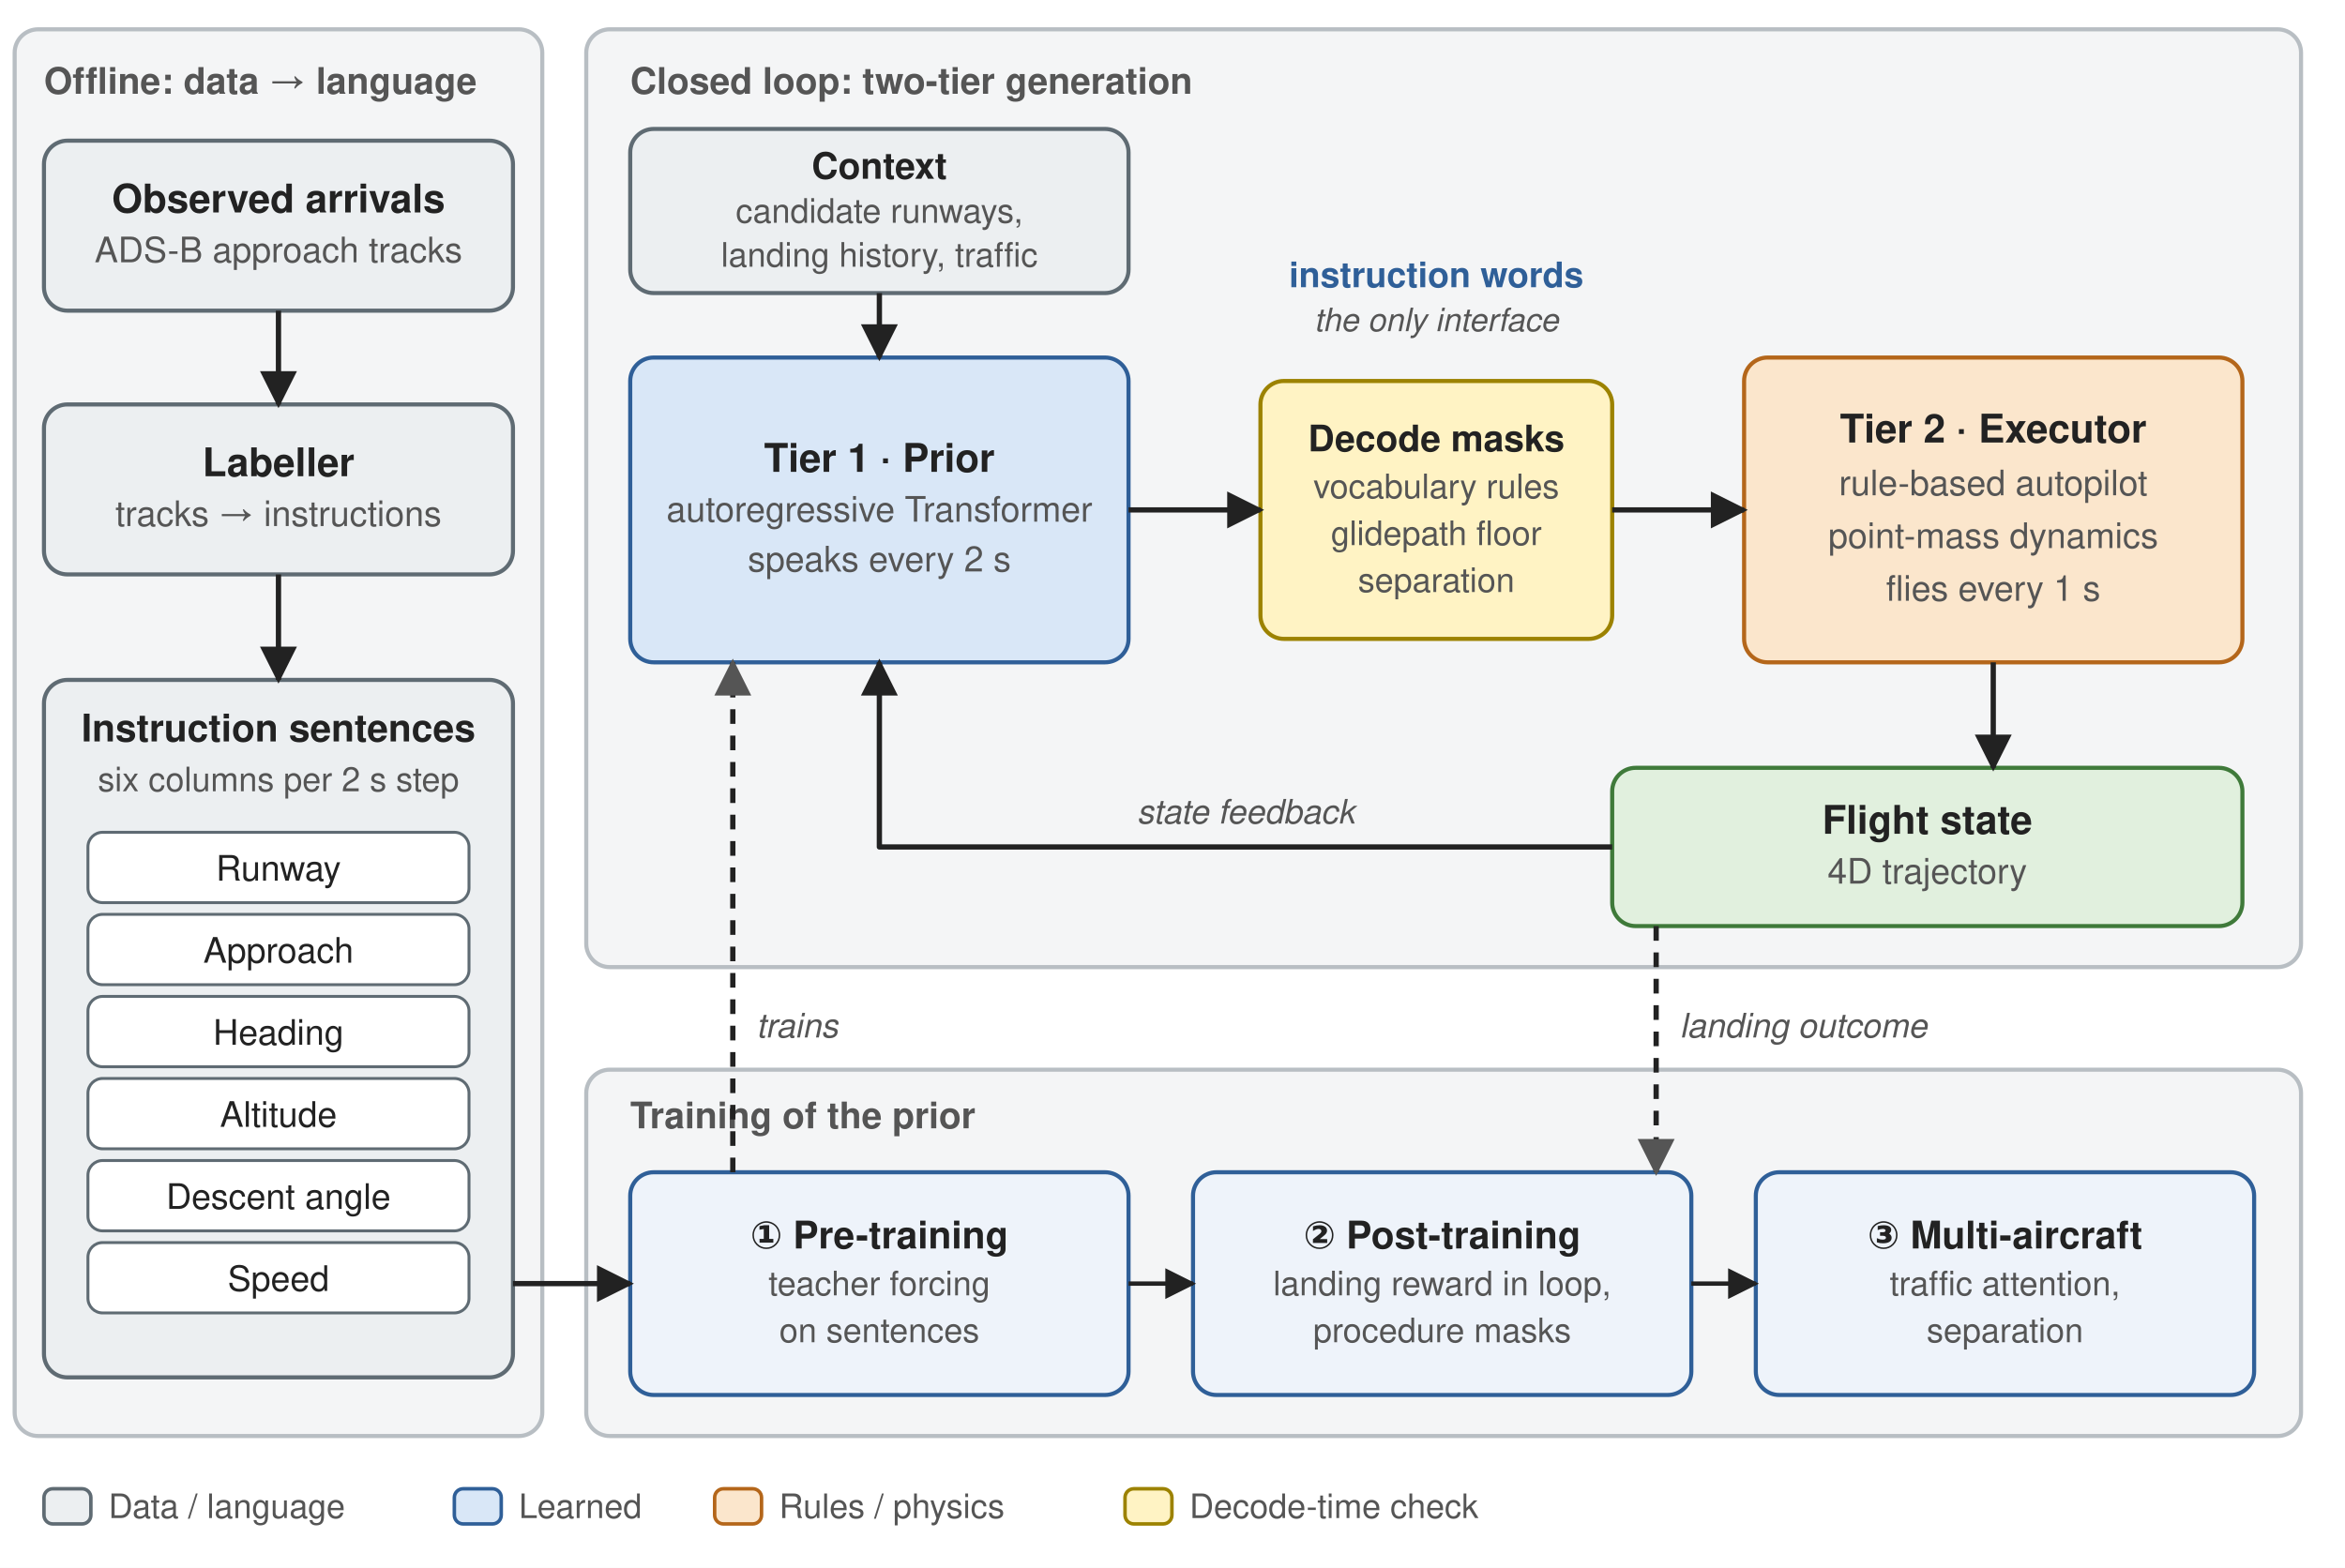
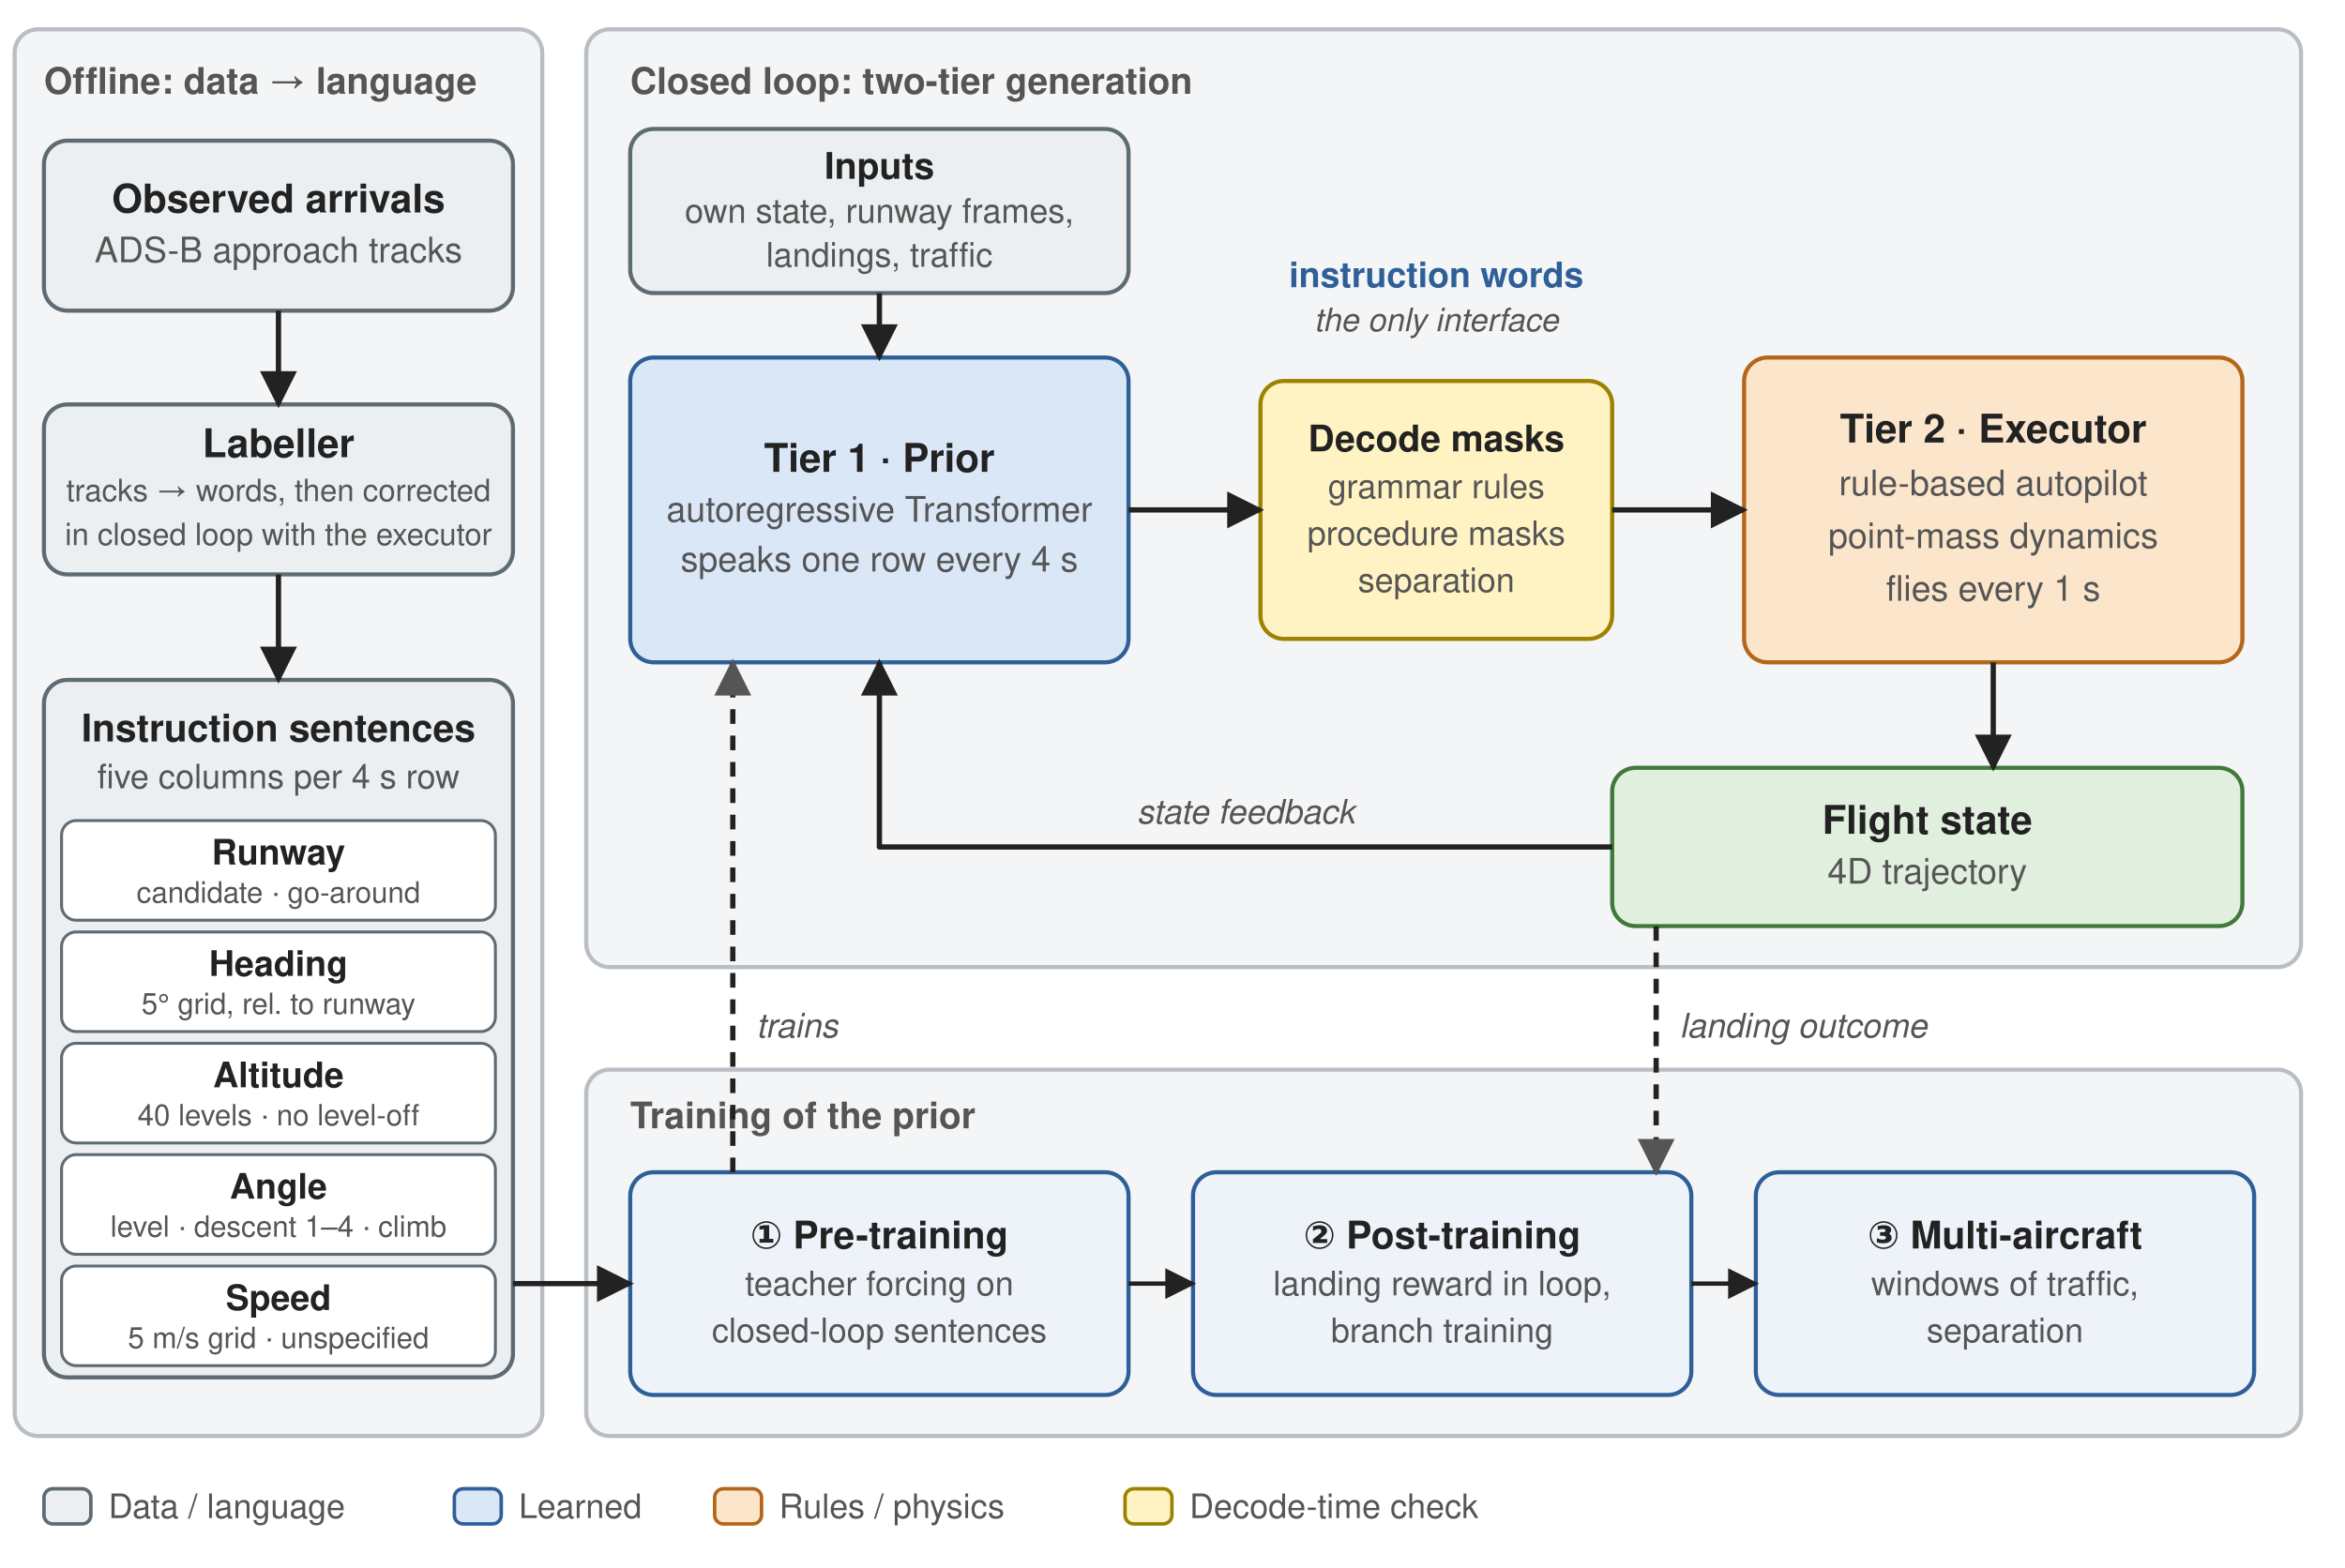
<svg xmlns="http://www.w3.org/2000/svg" width="800" height="535" viewBox="0 30 800 535" font-family="Helvetica, Arial, sans-serif">
  <defs>
    <marker id="arrow" viewBox="0 0 10 10" refX="9" refY="5" markerWidth="7" markerHeight="7" orient="auto-start-reverse">
      <path d="M0,0 L10,5 L0,10 z" fill="#222222" />
    </marker>
    <marker id="arrow-dash" viewBox="0 0 10 10" refX="9" refY="5" markerWidth="7" markerHeight="7" orient="auto-start-reverse">
      <path d="M0,0 L10,5 L0,10 z" fill="#555555" />
    </marker>
  </defs>
  <rect y="30" width="800" height="535" fill="white" />
  <rect x="5" y="40" width="180" height="480" rx="8" fill="#f4f5f6" stroke="#b8bec3" stroke-width="1.4" />
  <text x="15" y="62" font-size="12.5" text-anchor="start" fill="#555555" font-weight="bold">Offline: data → language</text>
  <rect x="200" y="40" width="585" height="320" rx="8" fill="#f4f5f6" stroke="#b8bec3" stroke-width="1.4" />
  <text x="215" y="62" font-size="12.5" text-anchor="start" fill="#555555" font-weight="bold">Closed loop: two-tier generation</text>
  <rect x="200" y="395" width="585" height="125" rx="8" fill="#f4f5f6" stroke="#b8bec3" stroke-width="1.4" />
  <text x="215" y="415" font-size="12.5" text-anchor="start" fill="#555555" font-weight="bold">Training of the prior</text>
  <rect x="15" y="78" width="160" height="58" rx="8" fill="#eceff1" stroke="#5f6b73" stroke-width="1.4" />
  <text x="95.0" y="102.5" font-size="13.5" text-anchor="middle" fill="#222222" font-weight="bold">Observed arrivals</text>
  <text x="95.0" y="119.5" font-size="12" text-anchor="middle" fill="#555555">ADS-B approach tracks</text>
  <rect x="15" y="168" width="160" height="58" rx="8" fill="#eceff1" stroke="#5f6b73" stroke-width="1.4" />
-   <text x="95.0" y="192.5" font-size="13.5" text-anchor="middle" fill="#222222" font-weight="bold">Labeller</text>
-   <text x="95.0" y="209.5" font-size="12" text-anchor="middle" fill="#555555">tracks → instructions</text>
+   <text x="95.0" y="186.0" font-size="13.5" text-anchor="middle" fill="#222222" font-weight="bold">Labeller</text>
+   <text x="95.0" y="201.0" font-size="10.5" text-anchor="middle" fill="#555555">tracks → words, then corrected</text>
+   <text x="95.0" y="216.0" font-size="10.5" text-anchor="middle" fill="#555555">in closed loop with the executor</text>
  <rect x="15" y="262" width="160" height="238" rx="8" fill="#eceff1" stroke="#5f6b73" stroke-width="1.4" />
  <text x="95" y="283" font-size="13" text-anchor="middle" fill="#222222" font-weight="bold">Instruction sentences</text>
-   <text x="95" y="300" font-size="11.5" text-anchor="middle" fill="#555555">six columns per 2 s step</text>
-   <rect x="30" y="314" width="130" height="24" rx="5" fill="white" stroke="#5f6b73" stroke-width="1" />
-   <text x="95" y="330.5" font-size="12" text-anchor="middle" fill="#222222">Runway</text>
-   <rect x="30" y="342" width="130" height="24" rx="5" fill="white" stroke="#5f6b73" stroke-width="1" />
-   <text x="95" y="358.5" font-size="12" text-anchor="middle" fill="#222222">Approach</text>
-   <rect x="30" y="370" width="130" height="24" rx="5" fill="white" stroke="#5f6b73" stroke-width="1" />
-   <text x="95" y="386.5" font-size="12" text-anchor="middle" fill="#222222">Heading</text>
-   <rect x="30" y="398" width="130" height="24" rx="5" fill="white" stroke="#5f6b73" stroke-width="1" />
-   <text x="95" y="414.5" font-size="12" text-anchor="middle" fill="#222222">Altitude</text>
-   <rect x="30" y="426" width="130" height="24" rx="5" fill="white" stroke="#5f6b73" stroke-width="1" />
-   <text x="95" y="442.5" font-size="12" text-anchor="middle" fill="#222222">Descent angle</text>
-   <rect x="30" y="454" width="130" height="24" rx="5" fill="white" stroke="#5f6b73" stroke-width="1" />
-   <text x="95" y="470.5" font-size="12" text-anchor="middle" fill="#222222">Speed</text>
+   <text x="95" y="299" font-size="11.5" text-anchor="middle" fill="#555555">five columns per 4 s row</text>
+   <rect x="21" y="310" width="148" height="34" rx="5" fill="white" stroke="#5f6b73" stroke-width="1" />
+   <text x="95" y="325" font-size="12" text-anchor="middle" fill="#222222" font-weight="bold">Runway</text>
+   <text x="95" y="338" font-size="10" text-anchor="middle" fill="#555555">candidate · go-around</text>
+   <rect x="21" y="348" width="148" height="34" rx="5" fill="white" stroke="#5f6b73" stroke-width="1" />
+   <text x="95" y="363" font-size="12" text-anchor="middle" fill="#222222" font-weight="bold">Heading</text>
+   <text x="95" y="376" font-size="10" text-anchor="middle" fill="#555555">5° grid, rel. to runway</text>
+   <rect x="21" y="386" width="148" height="34" rx="5" fill="white" stroke="#5f6b73" stroke-width="1" />
+   <text x="95" y="401" font-size="12" text-anchor="middle" fill="#222222" font-weight="bold">Altitude</text>
+   <text x="95" y="414" font-size="10" text-anchor="middle" fill="#555555">40 levels · no level-off</text>
+   <rect x="21" y="424" width="148" height="34" rx="5" fill="white" stroke="#5f6b73" stroke-width="1" />
+   <text x="95" y="439" font-size="12" text-anchor="middle" fill="#222222" font-weight="bold">Angle</text>
+   <text x="95" y="452" font-size="10" text-anchor="middle" fill="#555555">level · descent 1–4 · climb</text>
+   <rect x="21" y="462" width="148" height="34" rx="5" fill="white" stroke="#5f6b73" stroke-width="1" />
+   <text x="95" y="477" font-size="12" text-anchor="middle" fill="#222222" font-weight="bold">Speed</text>
+   <text x="95" y="490" font-size="10" text-anchor="middle" fill="#555555">5 m/s grid · unspecified</text>
  <polyline points="95,136 95,168" fill="none" stroke="#222222" stroke-width="1.8" marker-end="url(#arrow)" stroke-linejoin="round" />
  <polyline points="95,226 95,262" fill="none" stroke="#222222" stroke-width="1.8" marker-end="url(#arrow)" stroke-linejoin="round" />
  <rect x="215" y="74" width="170" height="56" rx="8" fill="#eceff1" stroke="#5f6b73" stroke-width="1.4" />
-   <text x="300.0" y="91.0" font-size="12.5" text-anchor="middle" fill="#222222" font-weight="bold">Context</text>
-   <text x="300.0" y="106.0" font-size="11.5" text-anchor="middle" fill="#555555">candidate runways,</text>
-   <text x="300.0" y="121.0" font-size="11.5" text-anchor="middle" fill="#555555">landing history, traffic</text>
+   <text x="300.0" y="91.0" font-size="12.5" text-anchor="middle" fill="#222222" font-weight="bold">Inputs</text>
+   <text x="300.0" y="106.0" font-size="11.5" text-anchor="middle" fill="#555555">own state, runway frames,</text>
+   <text x="300.0" y="121.0" font-size="11.5" text-anchor="middle" fill="#555555">landings, traffic</text>
  <rect x="215" y="152" width="170" height="104" rx="8" fill="#d9e7f7" stroke="#2f5f98" stroke-width="1.4" />
  <text x="300.0" y="191.0" font-size="13.5" text-anchor="middle" fill="#222222" font-weight="bold">Tier 1 · Prior</text>
  <text x="300.0" y="208.0" font-size="12" text-anchor="middle" fill="#555555">autoregressive Transformer</text>
-   <text x="300.0" y="225.0" font-size="12" text-anchor="middle" fill="#555555">speaks every 2 s</text>
+   <text x="300.0" y="225.0" font-size="12" text-anchor="middle" fill="#555555">speaks one row every 4 s</text>
  <rect x="430" y="160" width="120" height="88" rx="8" fill="#fff3c4" stroke="#9c8200" stroke-width="1.4" />
  <text x="490.0" y="184.0" font-size="12.5" text-anchor="middle" fill="#222222" font-weight="bold">Decode masks</text>
-   <text x="490.0" y="200.0" font-size="11.5" text-anchor="middle" fill="#555555">vocabulary rules</text>
-   <text x="490.0" y="216.0" font-size="11.5" text-anchor="middle" fill="#555555">glidepath floor</text>
+   <text x="490.0" y="200.0" font-size="11.5" text-anchor="middle" fill="#555555">grammar rules</text>
+   <text x="490.0" y="216.0" font-size="11.5" text-anchor="middle" fill="#555555">procedure masks</text>
  <text x="490.0" y="232.0" font-size="11.5" text-anchor="middle" fill="#555555">separation</text>
  <rect x="595" y="152" width="170" height="104" rx="8" fill="#fbe6cc" stroke="#b4661a" stroke-width="1.4" />
  <text x="680.0" y="181.0" font-size="13.5" text-anchor="middle" fill="#222222" font-weight="bold">Tier 2 · Executor</text>
  <text x="680.0" y="199.0" font-size="12" text-anchor="middle" fill="#555555">rule-based autopilot</text>
  <text x="680.0" y="217.0" font-size="12" text-anchor="middle" fill="#555555">point-mass dynamics</text>
  <text x="680.0" y="235.0" font-size="12" text-anchor="middle" fill="#555555">flies every 1 s</text>
  <rect x="550" y="292" width="215" height="54" rx="8" fill="#e1f0de" stroke="#3f7a3a" stroke-width="1.4" />
  <text x="657.5" y="314.5" font-size="13.5" text-anchor="middle" fill="#222222" font-weight="bold">Flight state</text>
  <text x="657.5" y="331.5" font-size="12" text-anchor="middle" fill="#555555">4D trajectory</text>
  <polyline points="300,130 300,152" fill="none" stroke="#222222" stroke-width="1.8" marker-end="url(#arrow)" stroke-linejoin="round" />
  <polyline points="385,204 430,204" fill="none" stroke="#222222" stroke-width="1.8" marker-end="url(#arrow)" stroke-linejoin="round" />
  <polyline points="550,204 595,204" fill="none" stroke="#222222" stroke-width="1.8" marker-end="url(#arrow)" stroke-linejoin="round" />
  <polyline points="680,256 680,292" fill="none" stroke="#222222" stroke-width="1.8" marker-end="url(#arrow)" stroke-linejoin="round" />
  <polyline points="550,319 300,319 300,256" fill="none" stroke="#222222" stroke-width="1.8" marker-end="url(#arrow)" stroke-linejoin="round" />
  <text x="425" y="311" font-size="11.5" text-anchor="middle" fill="#555555" font-style="italic">state feedback</text>
  <text x="490" y="128" font-size="12" text-anchor="middle" fill="#2f5f98" font-weight="bold">instruction words</text>
  <text x="490" y="143" font-size="11" text-anchor="middle" fill="#555555" font-style="italic">the only interface</text>
  <rect x="215" y="430" width="170" height="76" rx="8" fill="#eef3fa" stroke="#2f5f98" stroke-width="1.4" />
  <text x="300.0" y="456.0" font-size="13" text-anchor="middle" fill="#222222" font-weight="bold">① Pre-training</text>
-   <text x="300.0" y="472.0" font-size="11.5" text-anchor="middle" fill="#555555">teacher forcing</text>
-   <text x="300.0" y="488.0" font-size="11.5" text-anchor="middle" fill="#555555">on sentences</text>
+   <text x="300.0" y="472.0" font-size="11.5" text-anchor="middle" fill="#555555">teacher forcing on</text>
+   <text x="300.0" y="488.0" font-size="11.5" text-anchor="middle" fill="#555555">closed-loop sentences</text>
  <rect x="407" y="430" width="170" height="76" rx="8" fill="#eef3fa" stroke="#2f5f98" stroke-width="1.4" />
  <text x="492.0" y="456.0" font-size="13" text-anchor="middle" fill="#222222" font-weight="bold">② Post-training</text>
  <text x="492.0" y="472.0" font-size="11.5" text-anchor="middle" fill="#555555">landing reward in loop,</text>
-   <text x="492.0" y="488.0" font-size="11.5" text-anchor="middle" fill="#555555">procedure masks</text>
+   <text x="492.0" y="488.0" font-size="11.5" text-anchor="middle" fill="#555555">branch training</text>
  <rect x="599" y="430" width="170" height="76" rx="8" fill="#eef3fa" stroke="#2f5f98" stroke-width="1.4" />
  <text x="684.0" y="456.0" font-size="13" text-anchor="middle" fill="#222222" font-weight="bold">③ Multi-aircraft</text>
-   <text x="684.0" y="472.0" font-size="11.5" text-anchor="middle" fill="#555555">traffic attention,</text>
+   <text x="684.0" y="472.0" font-size="11.5" text-anchor="middle" fill="#555555">windows of traffic,</text>
  <text x="684.0" y="488.0" font-size="11.5" text-anchor="middle" fill="#555555">separation</text>
  <polyline points="385,468 407,468" fill="none" stroke="#222222" stroke-width="1.5" marker-end="url(#arrow)" stroke-linejoin="round" />
  <polyline points="577,468 599,468" fill="none" stroke="#222222" stroke-width="1.5" marker-end="url(#arrow)" stroke-linejoin="round" />
  <polyline points="175,468 215,468" fill="none" stroke="#222222" stroke-width="1.8" marker-end="url(#arrow)" stroke-linejoin="round" />
  <polyline points="250,430 250,256" fill="none" stroke="#222222" stroke-width="1.8" stroke-dasharray="5 4" marker-end="url(#arrow-dash)" stroke-linejoin="round" />
  <text x="258" y="384" font-size="11.5" text-anchor="start" fill="#555555" font-style="italic">trains</text>
  <polyline points="565,346 565,430" fill="none" stroke="#222222" stroke-width="1.8" stroke-dasharray="5 4" marker-end="url(#arrow-dash)" stroke-linejoin="round" />
  <text x="573" y="384" font-size="11.5" text-anchor="start" fill="#555555" font-style="italic">landing outcome</text>
  <rect x="15" y="538" width="16" height="12" rx="3" fill="#eceff1" stroke="#5f6b73" stroke-width="1.2" />
  <text x="37" y="548" font-size="11.5" text-anchor="start" fill="#555555">Data / language</text>
  <rect x="155.0" y="538" width="16" height="12" rx="3" fill="#d9e7f7" stroke="#2f5f98" stroke-width="1.2" />
  <text x="177.0" y="548" font-size="11.5" text-anchor="start" fill="#555555">Learned</text>
  <rect x="243.8" y="538" width="16" height="12" rx="3" fill="#fbe6cc" stroke="#b4661a" stroke-width="1.2" />
  <text x="265.8" y="548" font-size="11.5" text-anchor="start" fill="#555555">Rules / physics</text>
  <rect x="383.8" y="538" width="16" height="12" rx="3" fill="#fff3c4" stroke="#9c8200" stroke-width="1.2" />
  <text x="405.8" y="548" font-size="11.5" text-anchor="start" fill="#555555">Decode-time check</text>
</svg>
